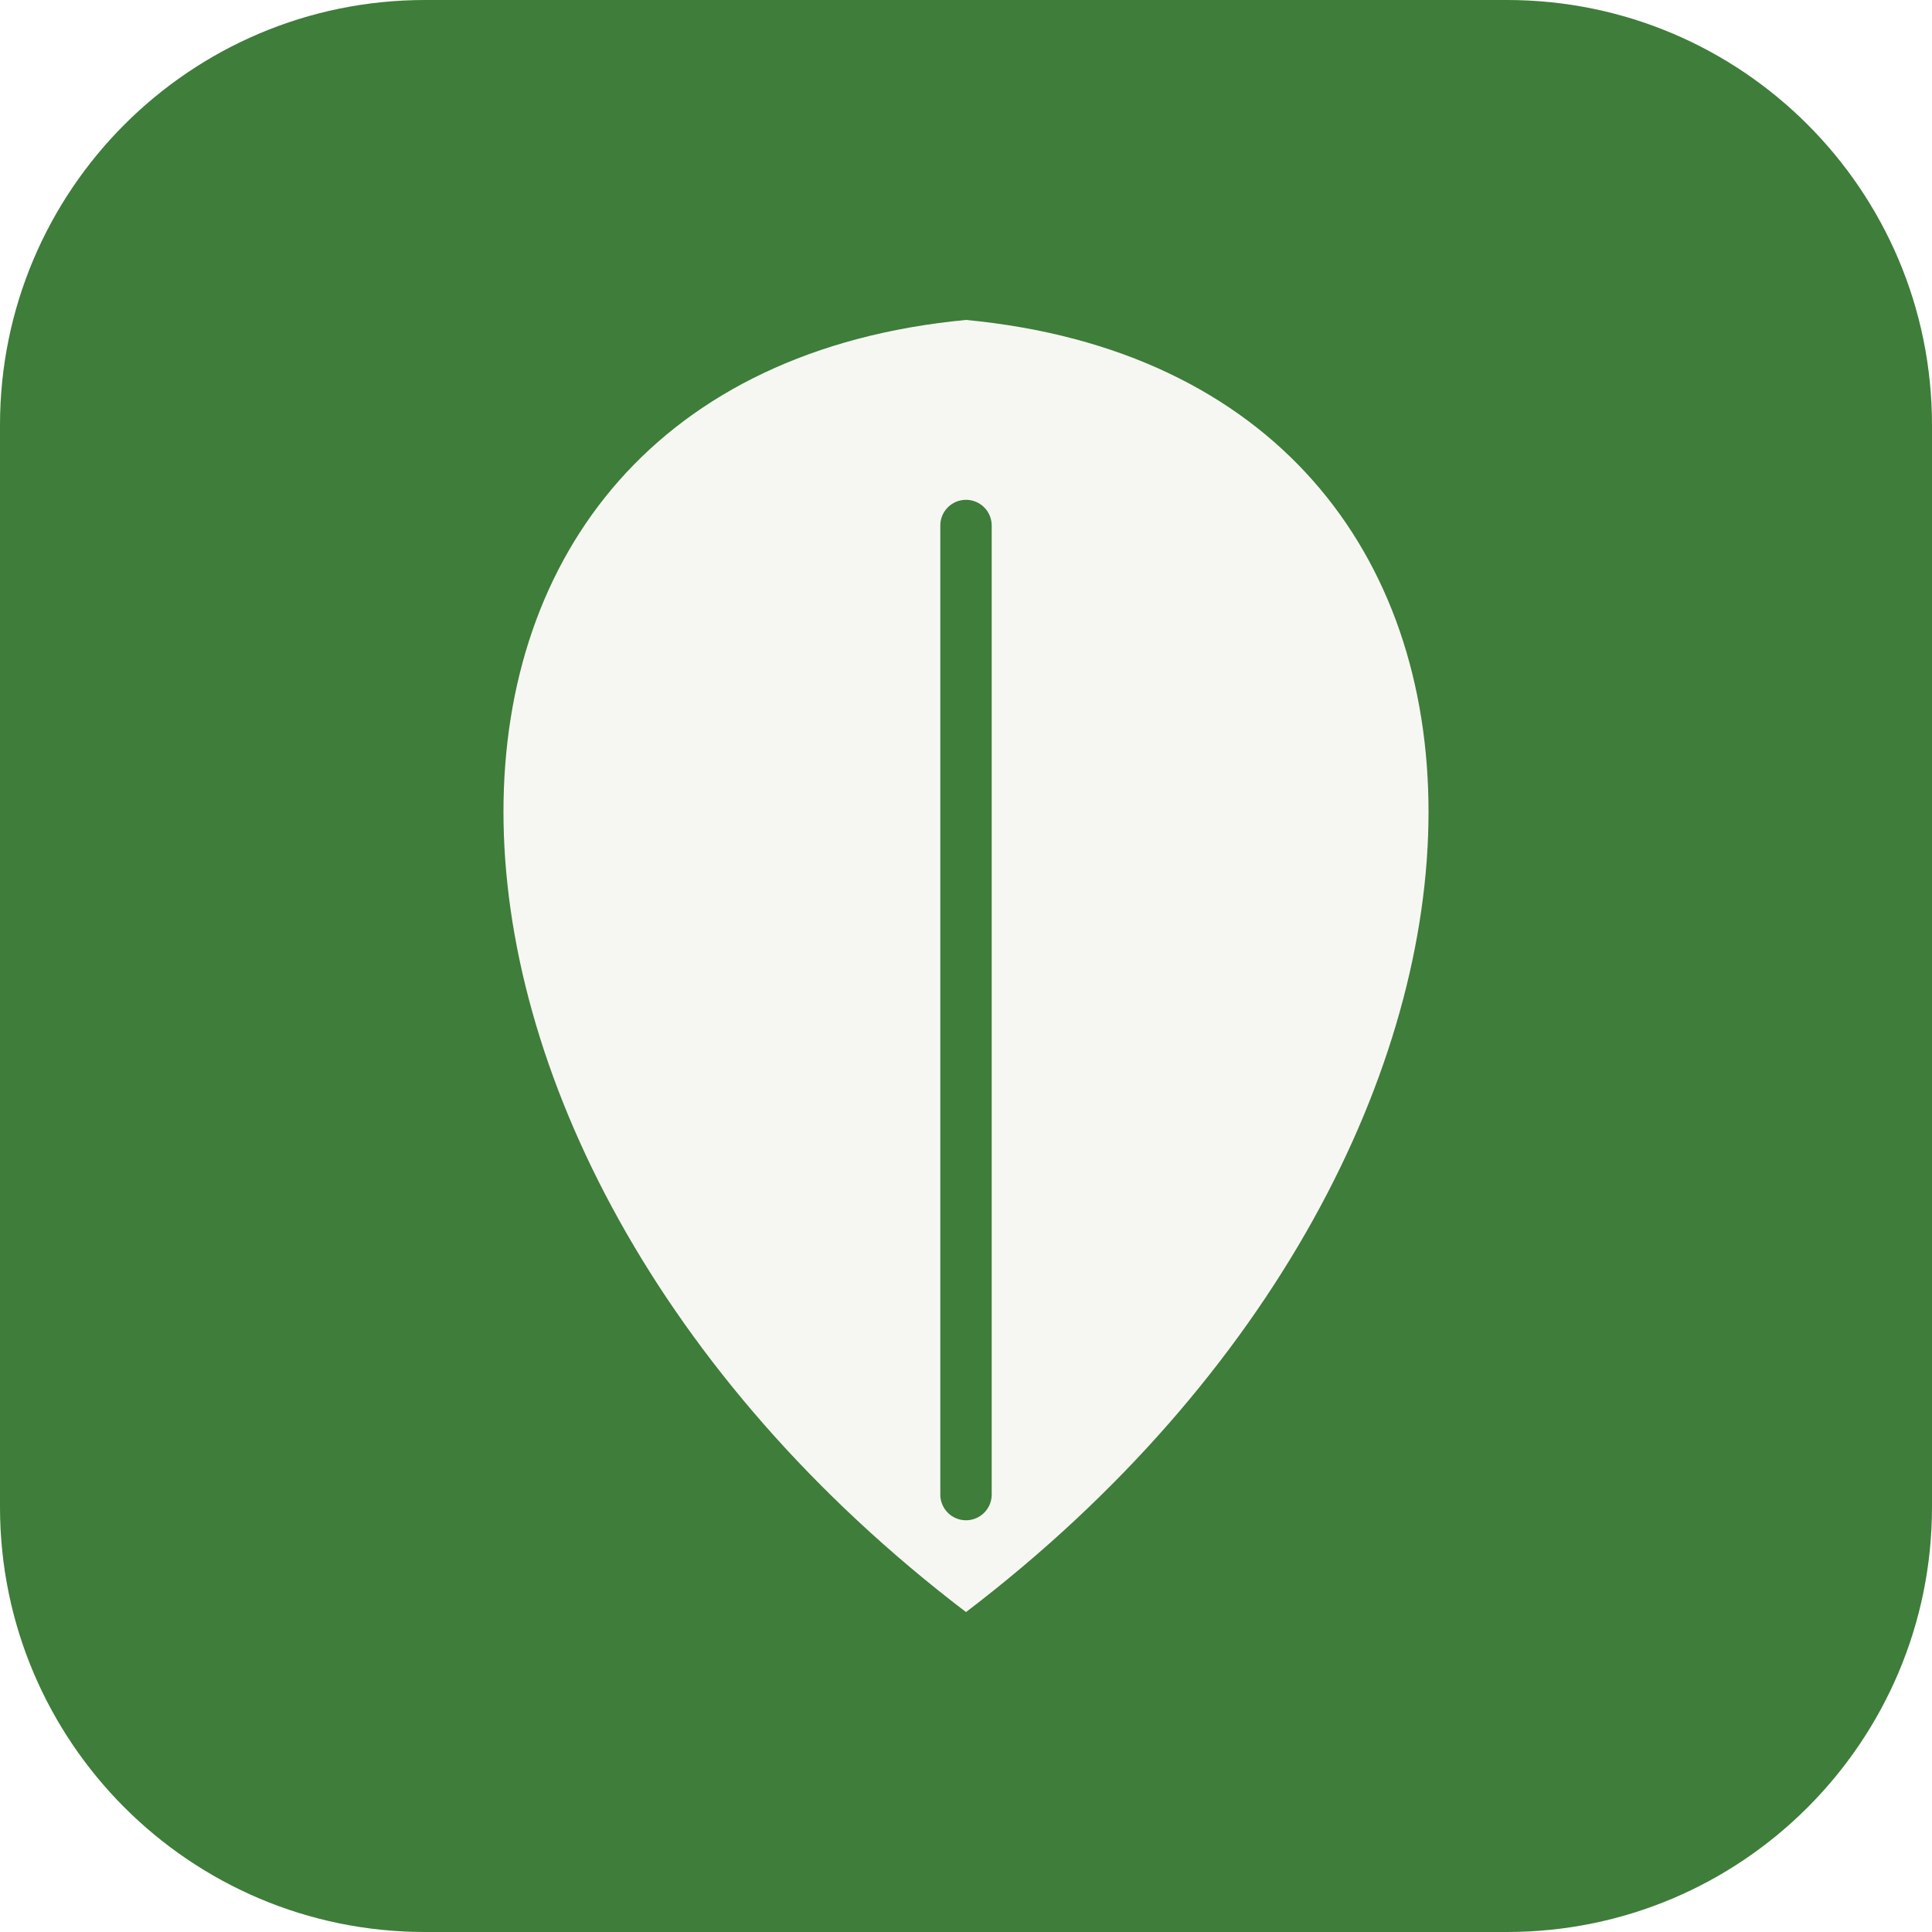
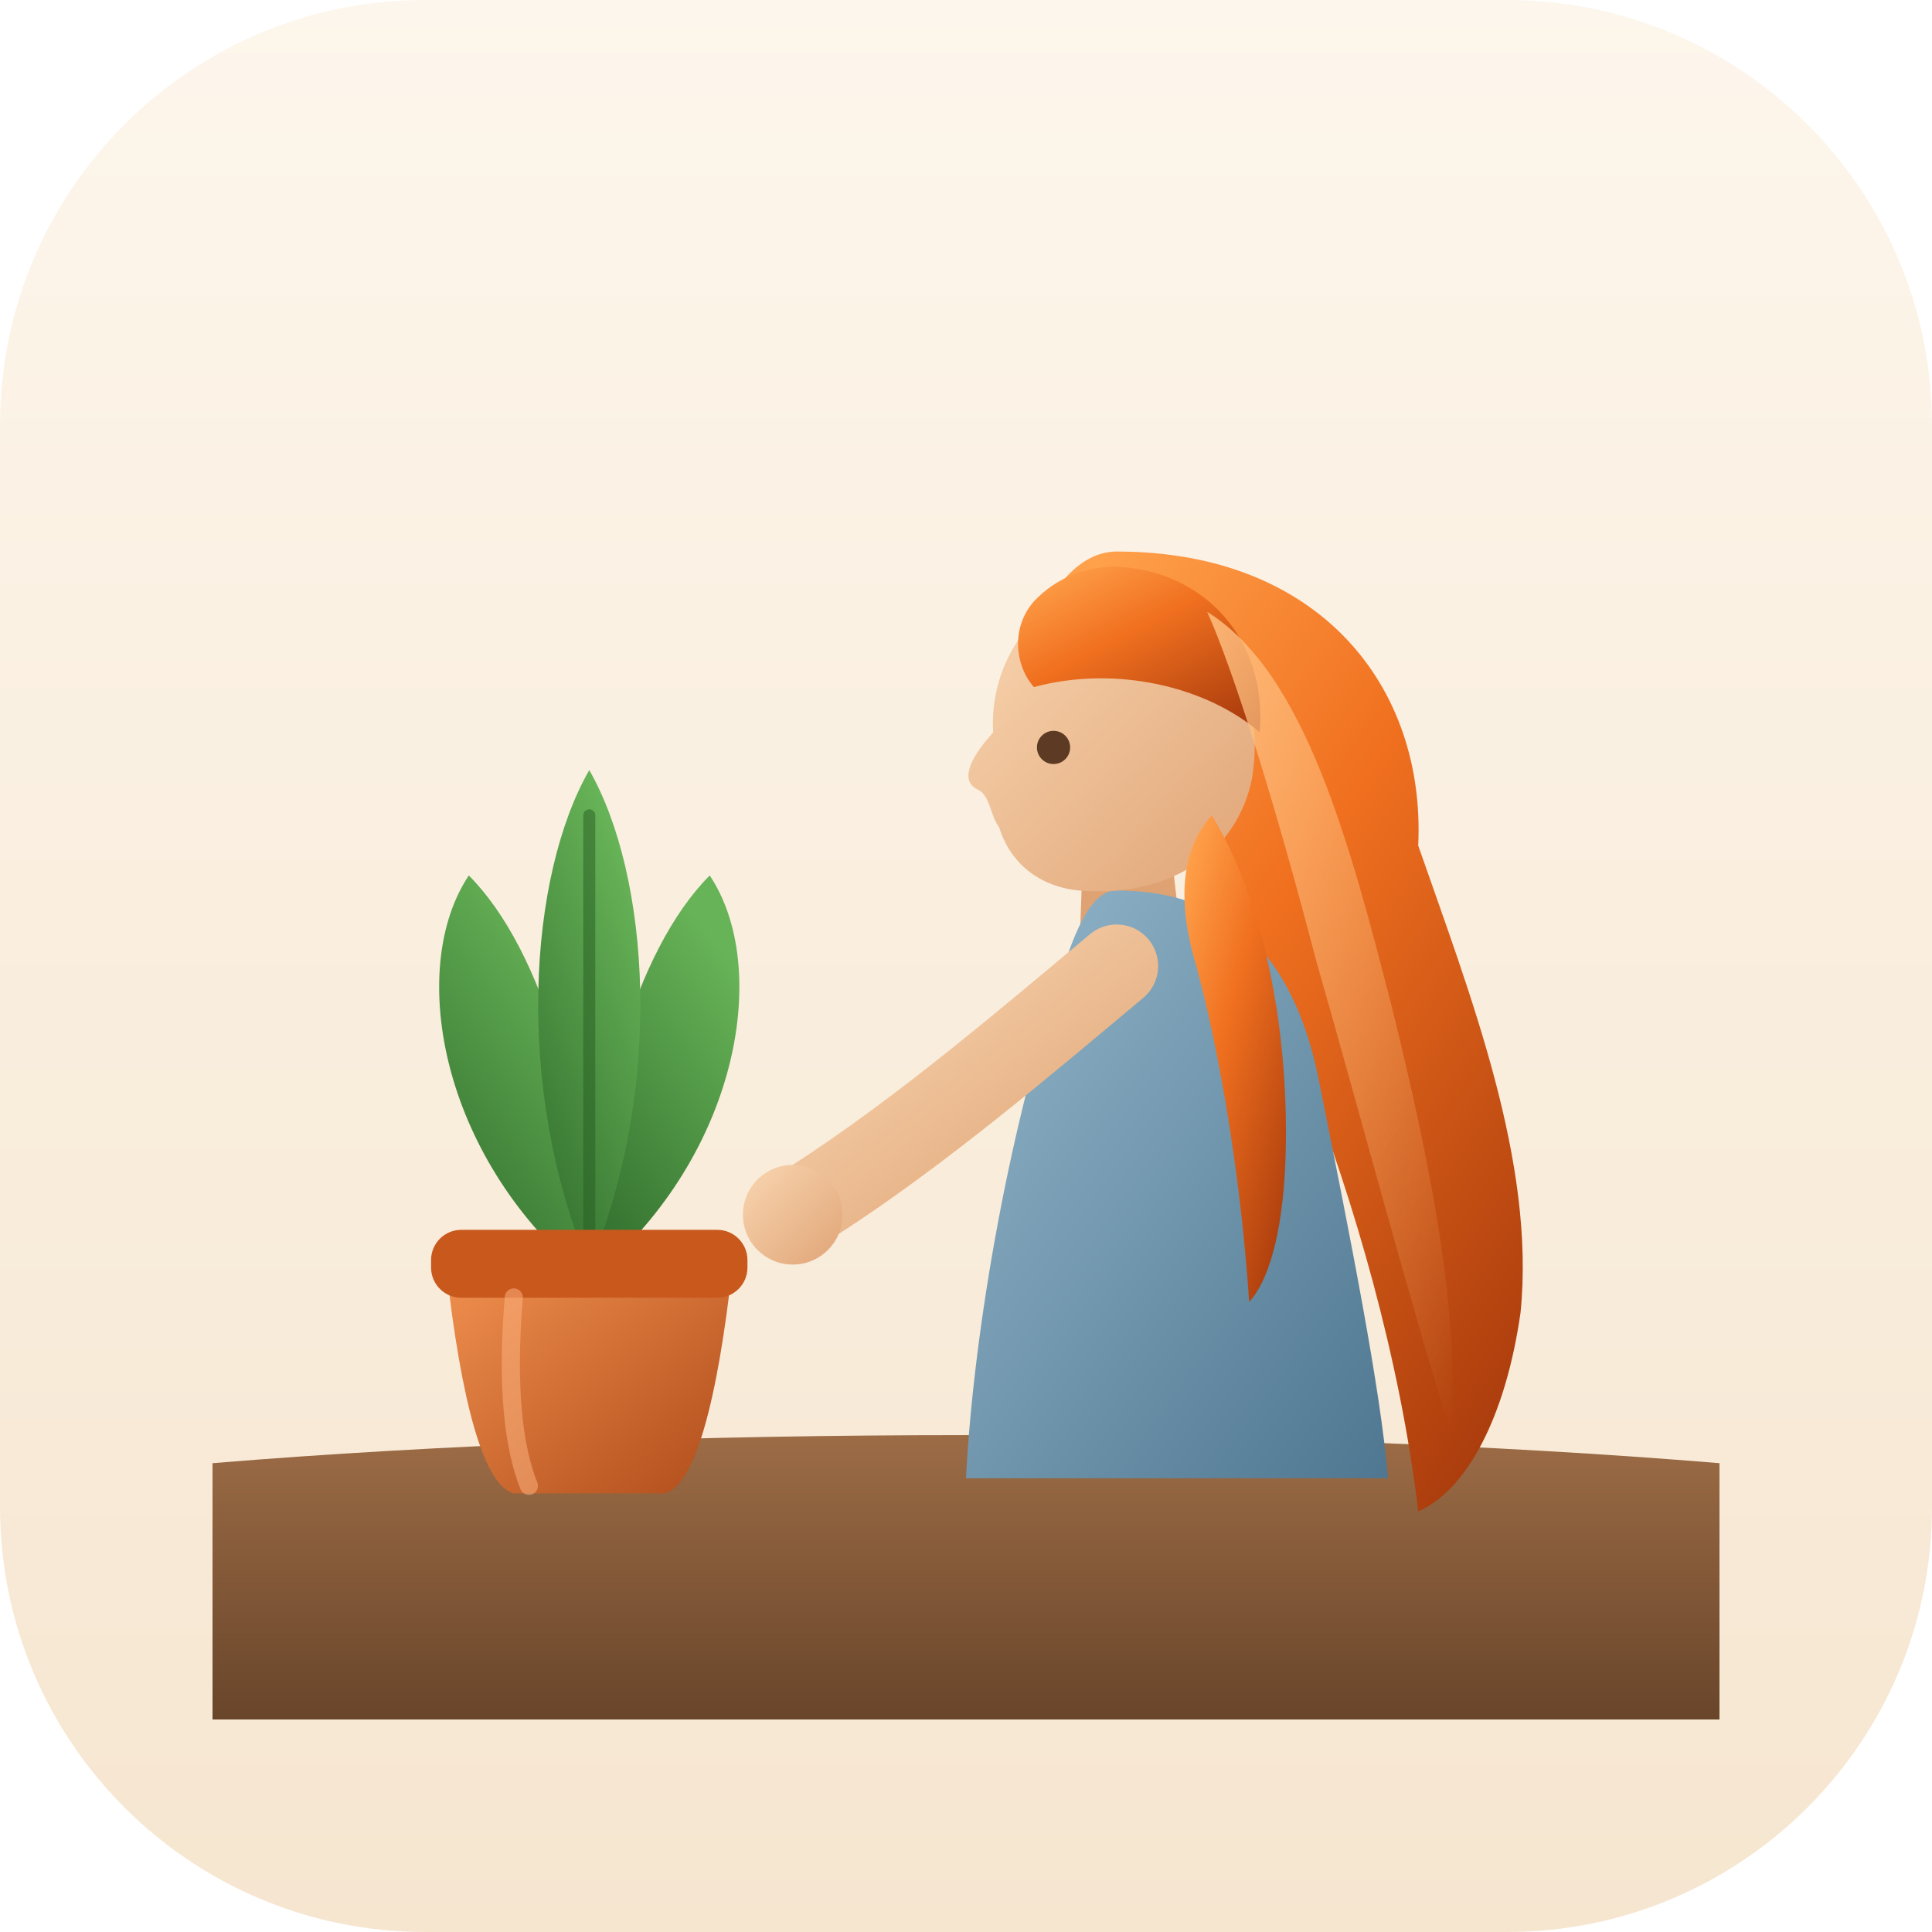
<svg xmlns="http://www.w3.org/2000/svg" width="64" height="64" viewBox="0 0 64 64">
-   <rect width="64" height="64" rx="14.08" fill="#3f7d3a" />
-   <g transform="translate(7.68, 7.68)">
-     <path d="M 24.32 2.918              C 44.749 4.864, 44.749 30.157, 24.32 45.722              C 3.891 30.157, 3.891 4.864, 24.32 2.918 Z" fill="#f6f7f2" />
-     <path d="M 24.32 9.728 L 24.32 41.83" stroke="#3f7d3a" stroke-width="1.702" stroke-linecap="round" />
+   <defs>
+     <linearGradient id="bg" x1="0" y1="0" x2="0" y2="1">
+       <stop offset="0" stop-color="#fdf6ec" />
+       <stop offset="1" stop-color="#f6e6d0" />
+     </linearGradient>
+     <linearGradient id="soil" x1="0" y1="0" x2="0" y2="1">
+       <stop offset="0" stop-color="#9c6c46" />
+       <stop offset="1" stop-color="#69452a" />
+     </linearGradient>
+     <linearGradient id="pot" x1="0" y1="0" x2="1" y2="1">
+       <stop offset="0" stop-color="#f0904f" />
+       <stop offset="1" stop-color="#b04c1a" />
+     </linearGradient>
+     <linearGradient id="leaf" x1="0" y1="1" x2="0.5" y2="0">
+       <stop offset="0" stop-color="#2f6b2c" />
+       <stop offset="1" stop-color="#67b357" />
+     </linearGradient>
+     <linearGradient id="hair" x1="0.15" y1="0" x2="0.9" y2="1">
+       <stop offset="0" stop-color="#ffa04a" />
+       <stop offset="0.4" stop-color="#f0701f" />
+       <stop offset="1" stop-color="#a83a0c" />
+     </linearGradient>
+     <linearGradient id="hairShine" x1="0" y1="0" x2="1" y2="1">
+       <stop offset="0" stop-color="#ffc182" stop-opacity="0.85" />
+       <stop offset="1" stop-color="#ffc182" stop-opacity="0" />
+     </linearGradient>
+     <linearGradient id="skin" x1="0" y1="0" x2="1" y2="1">
+       <stop offset="0" stop-color="#f9d6b1" />
+       <stop offset="1" stop-color="#e0a476" />
+     </linearGradient>
+     <linearGradient id="dress" x1="0" y1="0" x2="1" y2="1">
+       <stop offset="0" stop-color="#93b6ca" />
+       <stop offset="1" stop-color="#4f7791" />
+     </linearGradient>
+   </defs>
+   <rect width="64" height="64" rx="14.08" fill="url(#bg)" />
+   <g transform="translate(7.04, 7.04)">
+     <path d="M 0 41.43 C 14.98 40.19, 34.94 40.19, 49.92 41.43              L 49.92 49.92 L 0 49.92 Z" fill="url(#soil)" />
+     <g>
+       <path d="M 11.98 34.94 C 7.49 30.95, 6.49 24.96, 8.49 21.96                C 10.98 24.46, 12.48 29.95, 12.48 34.94 Z" fill="url(#leaf)" />
+       <path d="M 12.98 34.94 C 17.47 30.95, 18.47 24.96, 16.47 21.96                C 13.98 24.46, 12.48 29.95, 12.48 34.94 Z" fill="url(#leaf)" />
+       <path d="M 12.48 34.94 C 9.98 28.95, 10.48 21.96, 12.48 18.47                C 14.48 21.96, 14.98 28.95, 12.48 34.94 Z" fill="url(#leaf)" />
+       <path d="M 12.48 19.97 L 12.48 34.94" stroke="#255c22" stroke-width="0.40" stroke-linecap="round" opacity="0.5" />
+       <path d="M 7.74 34.94 L 17.22 34.94                C 16.72 39.44, 15.97 42.18, 14.98 42.43                L 9.98 42.43                C 8.99 42.18, 8.24 39.44, 7.74 34.94 Z" fill="url(#pot)" />
+       <rect x="7.24" y="33.70" width="10.48" height="2.25" rx="1.00" fill="#c9581d" />
+       <path d="M 9.98 35.94 C 9.73 38.94, 9.98 40.93, 10.48 42.18" stroke="#ffb583" stroke-width="0.60" stroke-linecap="round" opacity="0.5" fill="none" />
+     </g>
+     <path d="M 29.95 11.23              C 36.69 11.23, 40.19 15.72, 39.94 20.97              C 41.68 25.96, 43.83 31.45, 43.33 36.44              C 42.83 39.94, 41.53 42.33, 39.94 43.03              C 39.34 37.94, 37.79 32.70, 36.24 28.70              C 34.94 24.96, 33.55 21.47, 32.70 19.72              C 29.95 17.22, 27.36 15.23, 27.11 14.23              C 27.61 12.63, 28.65 11.23, 29.95 11.23 Z" fill="url(#hair)" />
+     <path d="M 28.85 20.72 L 31.70 20.72              L 32.20 24.96 L 28.70 24.96 Z" fill="#dfa273" />
+     <path d="M 29.95 22.46              C 33.95 22.46, 35.94 24.96, 36.69 28.95              C 37.69 33.95, 38.69 38.94, 38.94 41.93              L 24.96 41.93              C 25.21 36.94, 26.46 29.95, 28.20 24.96              C 28.70 23.46, 29.20 22.46, 29.95 22.46 Z" fill="url(#dress)" />
+     <path d="M 29.95 24.96              C 26.96 27.46, 23.46 30.45, 19.97 32.70" stroke="url(#skin)" stroke-width="2.75" stroke-linecap="round" fill="none" />
+     <circle cx="19.22" cy="33.20" r="1.65" fill="url(#skin)" />
+     <path d="M 29.95 12.23              C 27.21 12.48, 25.71 14.98, 25.86 17.22              C 24.96 18.22, 24.81 18.87, 25.36 19.12              C 25.76 19.32, 25.76 19.97, 26.06 20.37              C 26.36 21.37, 27.21 22.31, 28.70 22.46              C 31.70 22.71, 33.95 21.22, 34.44 18.72              C 34.94 15.48, 33.20 12.48, 29.95 12.23 Z" fill="url(#skin)" />
+     <path d="M 29.95 11.73              C 32.95 11.88, 34.94 14.23, 34.69 17.22              C 32.95 15.72, 29.95 14.98, 27.21 15.72              C 26.56 14.98, 26.46 13.73, 27.21 12.88              C 27.96 12.08, 28.95 11.73, 29.95 11.73 Z" fill="url(#hair)" />
+     <path d="M 33.10 19.97              C 34.94 22.96, 35.69 27.46, 35.54 31.45              C 35.44 33.95, 34.94 35.44, 34.34 36.09              C 34.10 32.45, 33.45 27.96, 32.45 24.46              C 31.95 22.46, 32.20 20.97, 33.10 19.97 Z" fill="url(#hair)" />
+     <path d="M 32.95 13.23              C 36.19 15.23, 37.69 20.97, 39.04 26.21              C 40.34 31.45, 41.33 36.44, 41.03 40.44              C 39.69 36.19, 38.04 29.95, 36.54 24.71              C 35.24 19.72, 33.85 15.23, 32.95 13.23 Z" fill="url(#hairShine)" />
+     <circle cx="27.86" cy="17.72" r="0.55" fill="#5c3a24" />
  </g>
</svg>
